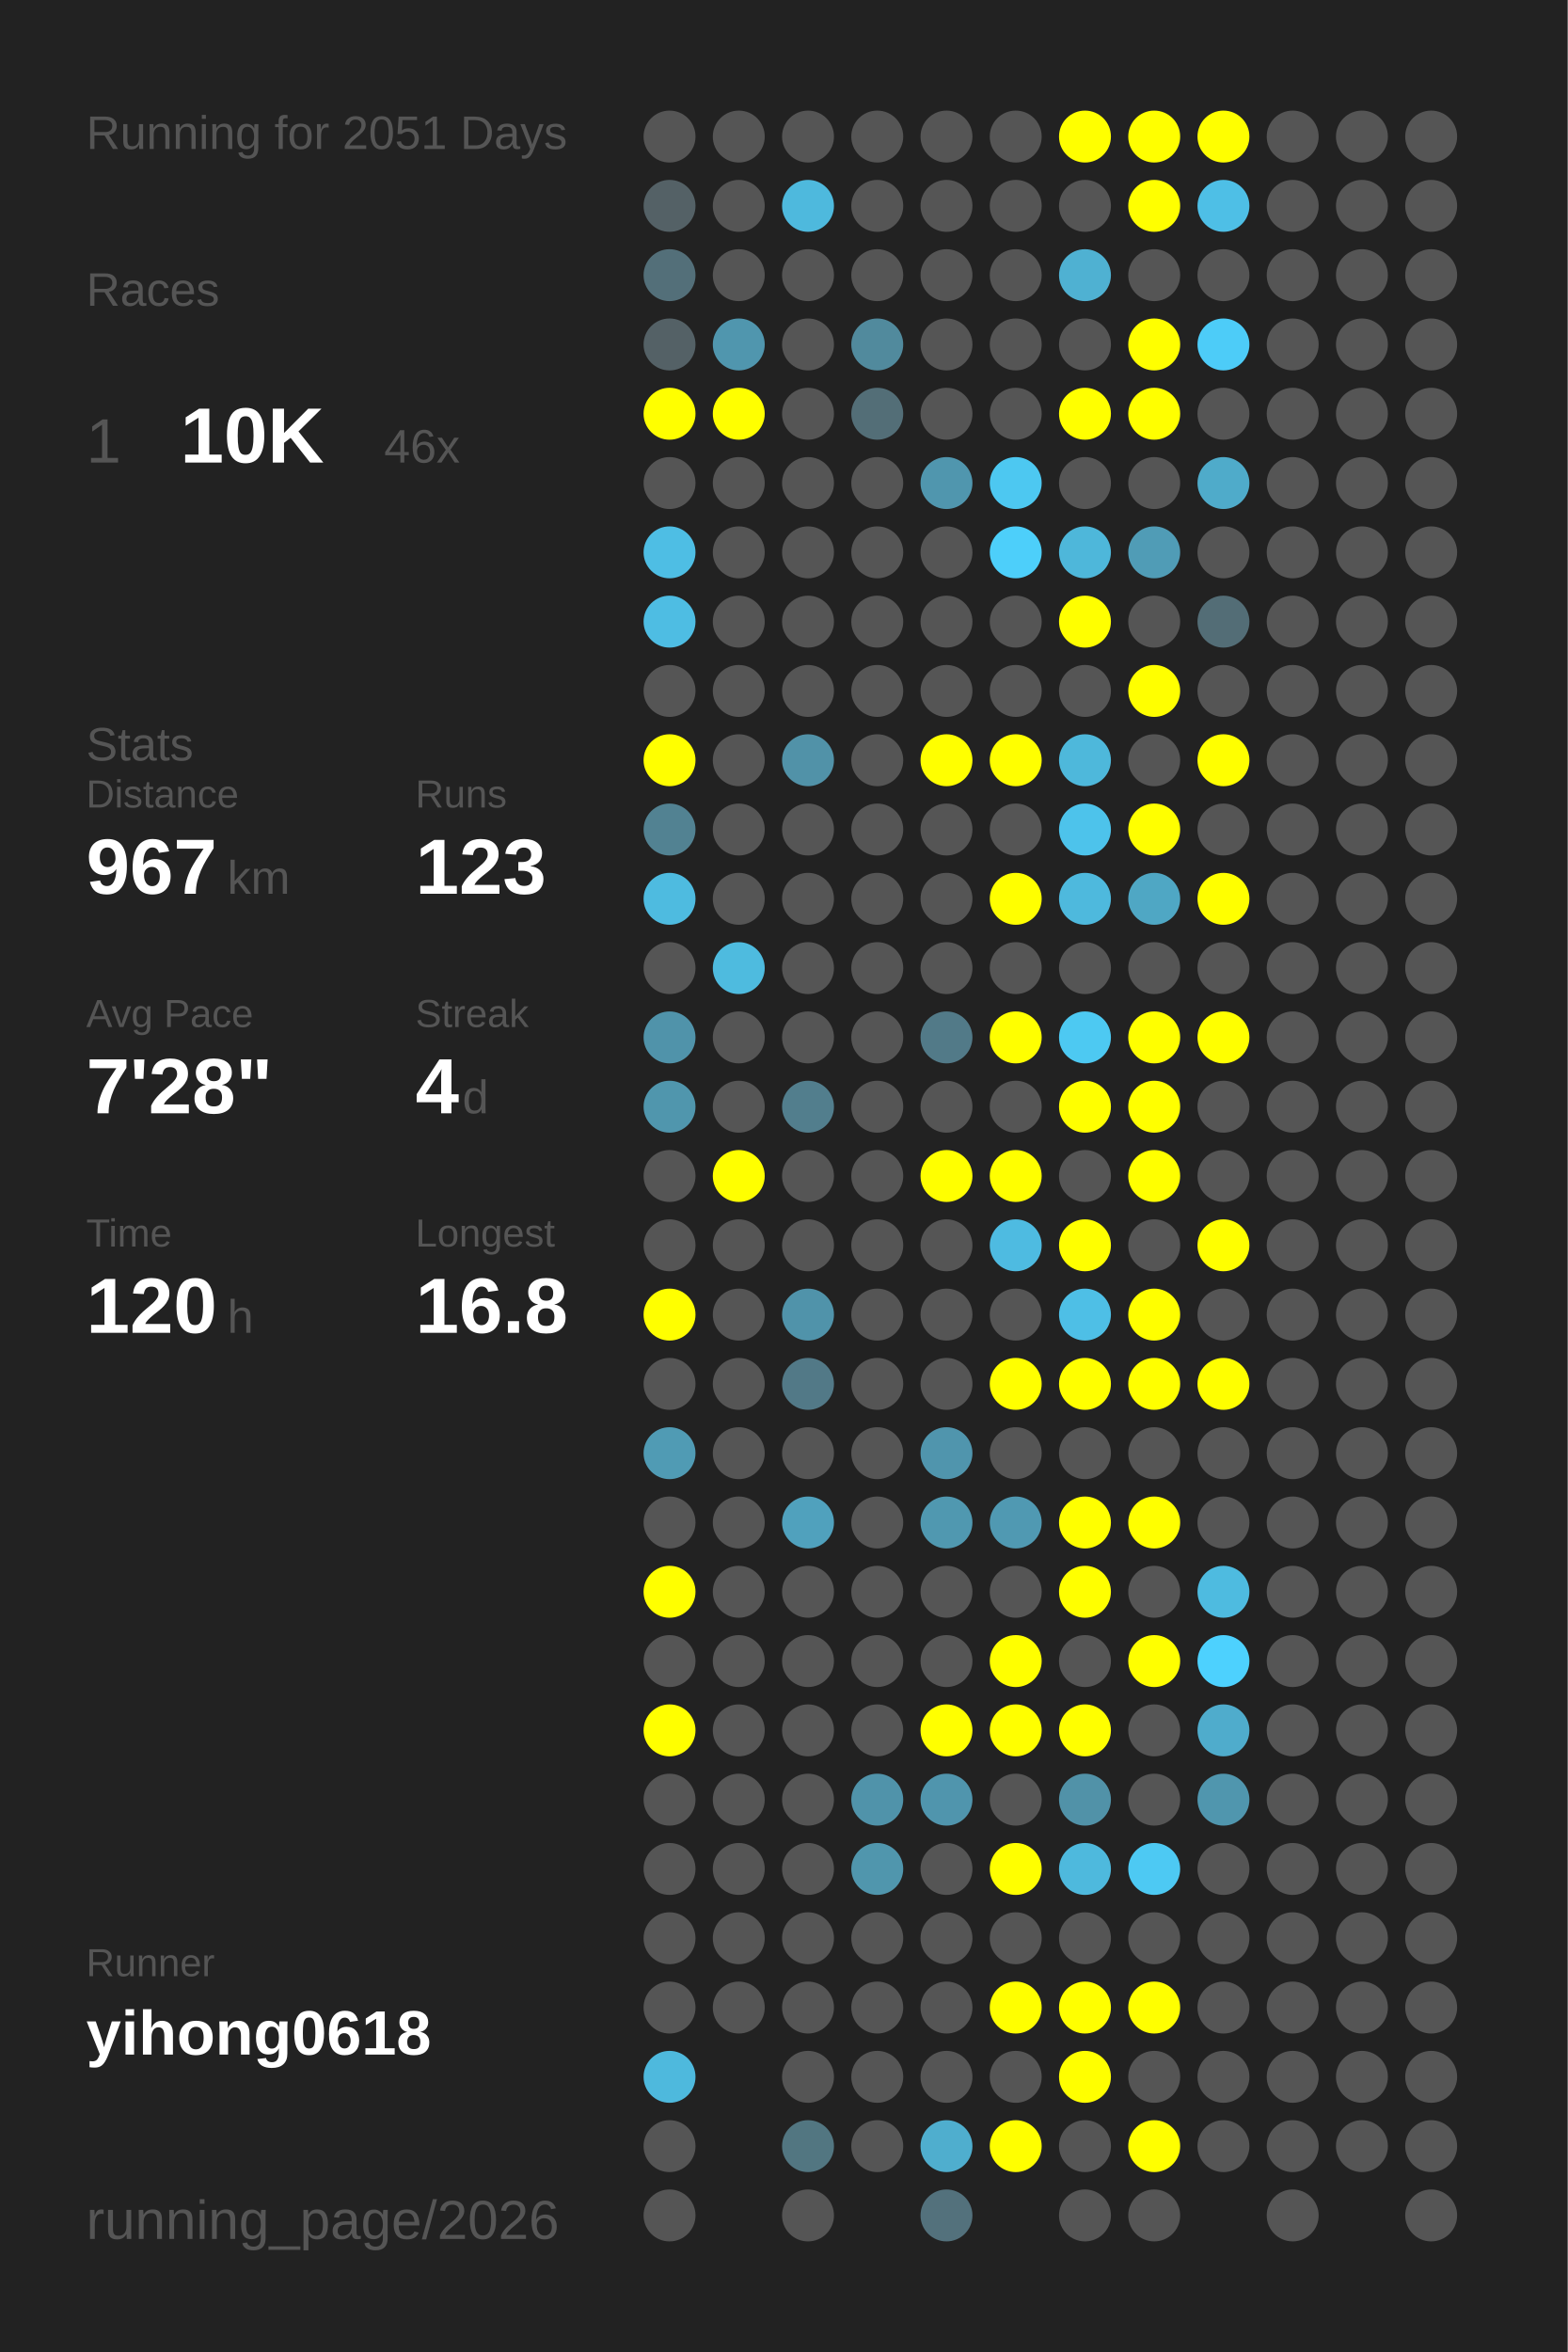
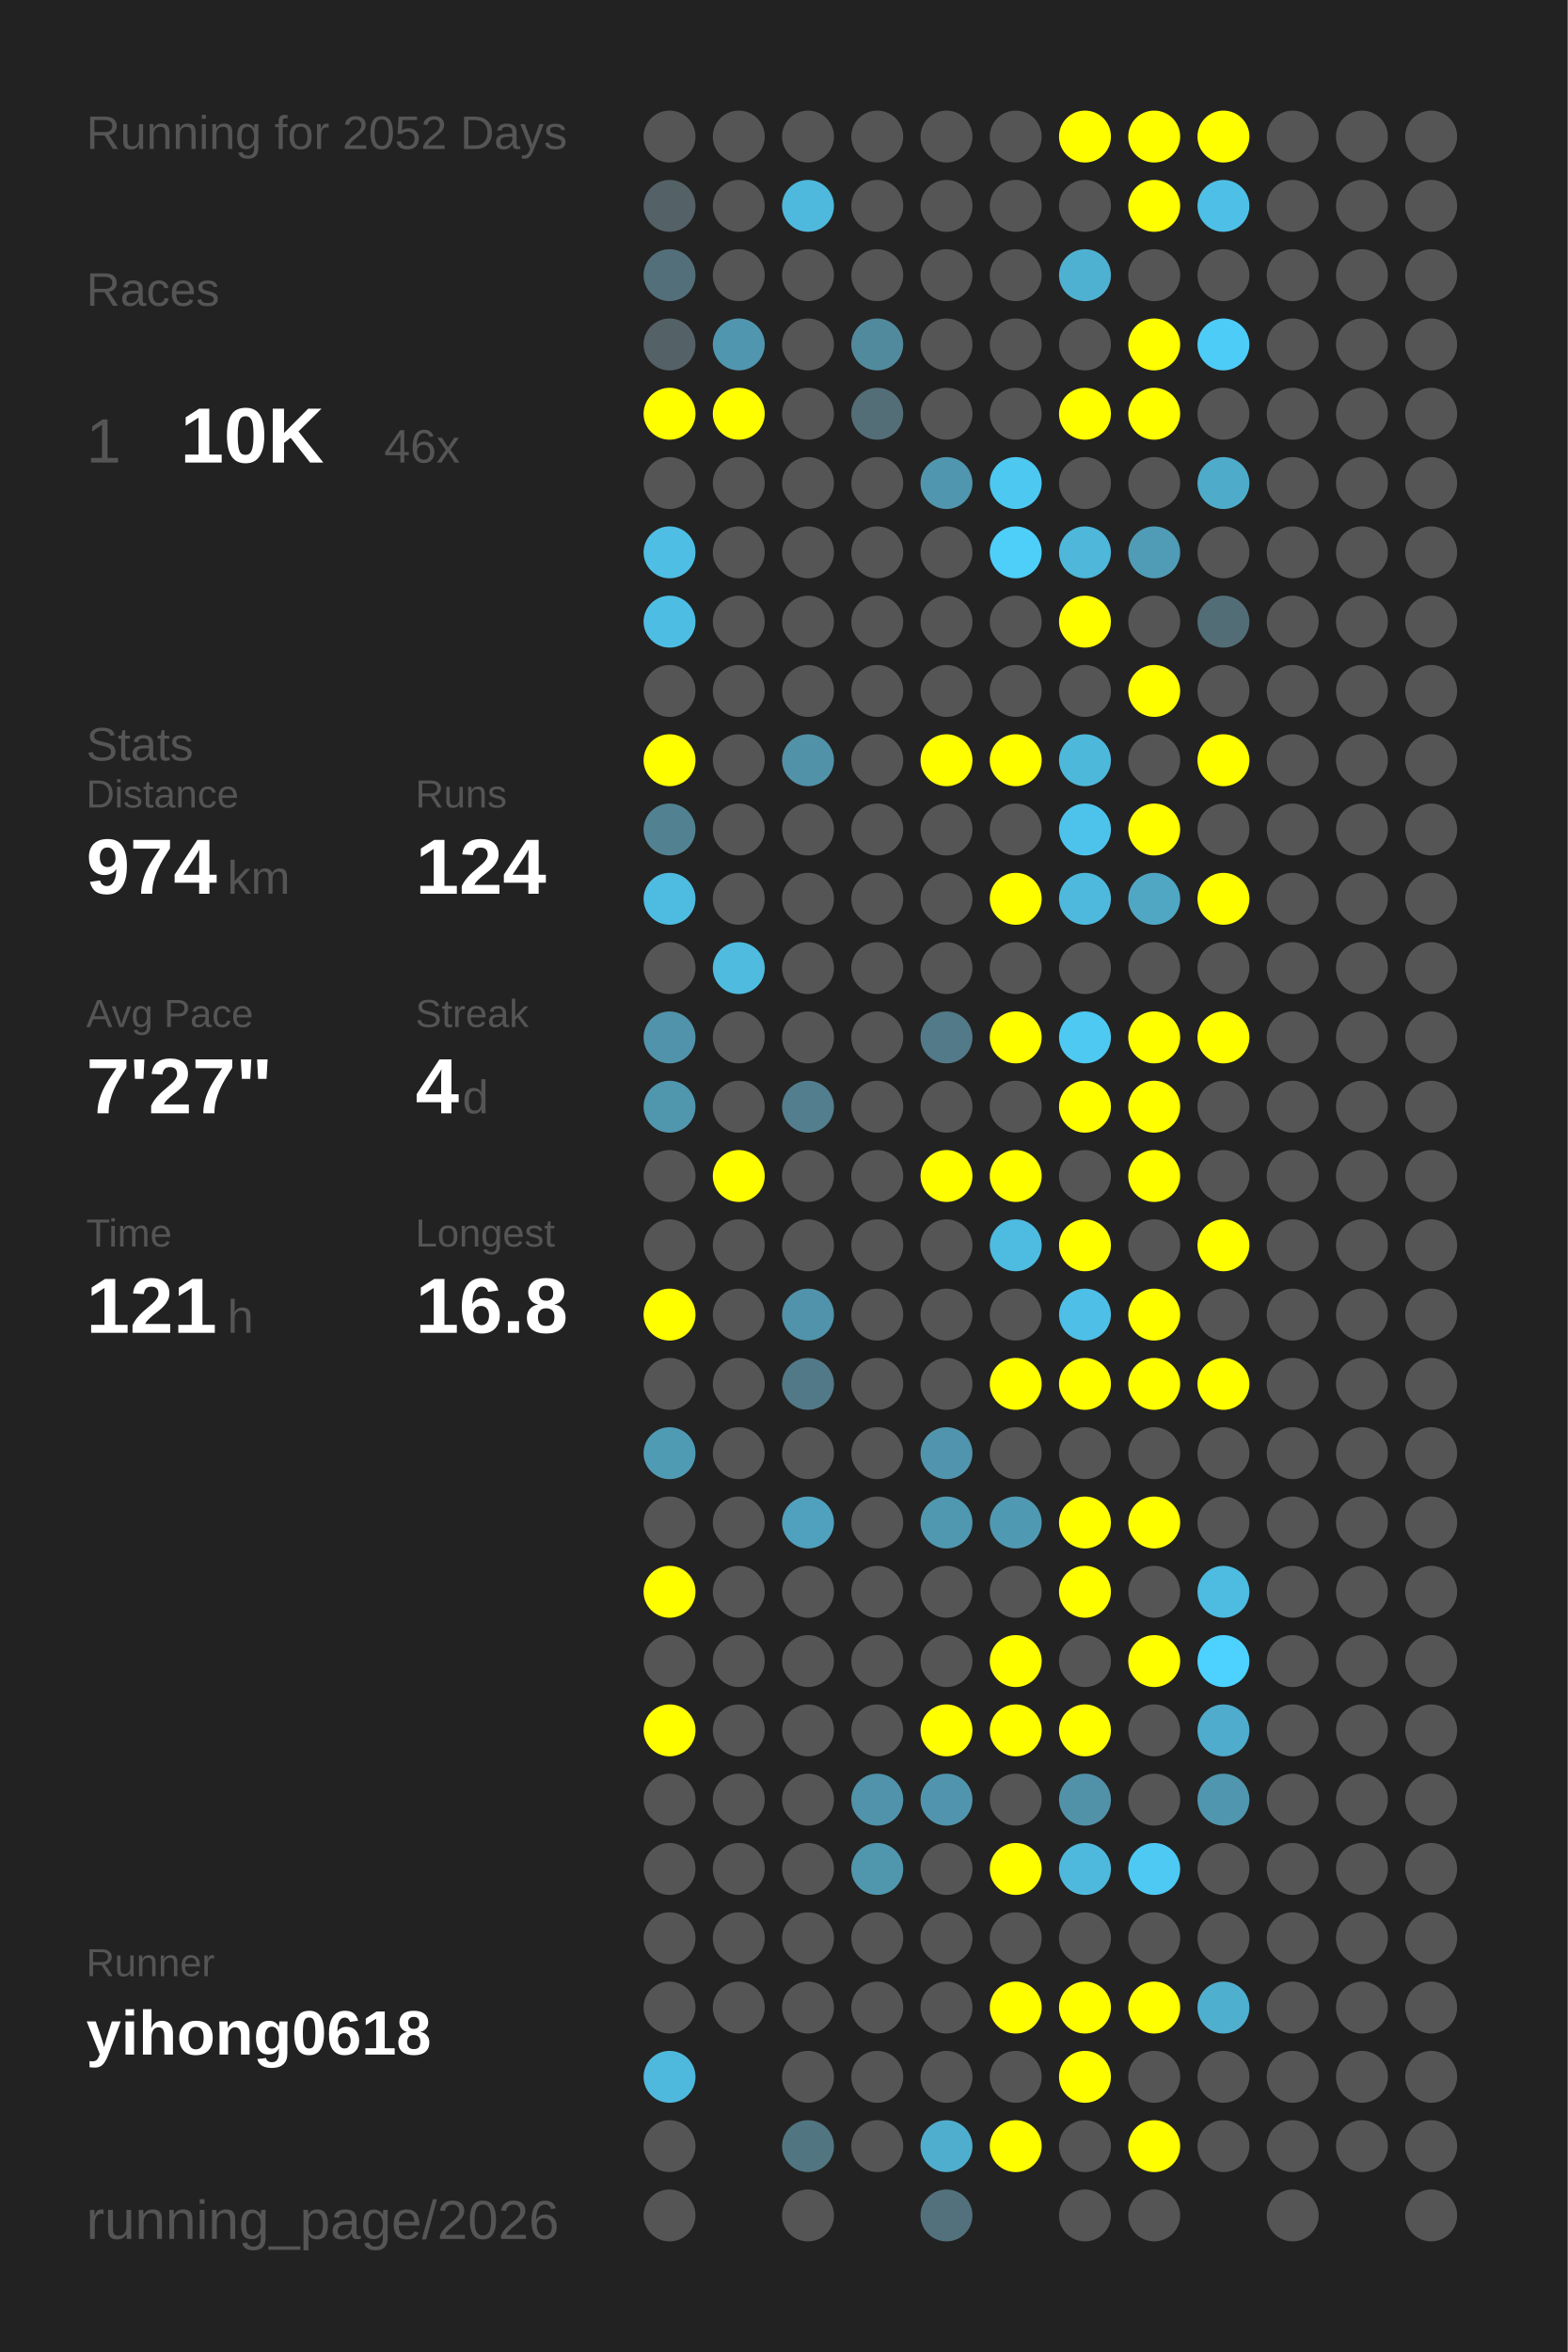
<svg xmlns="http://www.w3.org/2000/svg" baseProfile="full" height="300mm" version="1.1" viewBox="0,0,200,300" width="200mm">
  <defs />
  <rect fill="#222222" height="300" width="200" x="0" y="0" />
-   <text fill="#555555" style="font-size:6px; font-family:Arial;" x="11" y="19">Running for 2051 Days</text>
+   <text fill="#555555" style="font-size:6px; font-family:Arial;" x="11" y="19">Running for 2052 Days</text>
  <text fill="#555555" style="font-size:6px; font-family:Arial;" x="11" y="39">Races</text>
  <text fill="#555555" style="font-size:8px; font-family:Arial;" x="11" y="59">1</text>
  <text fill="#FFFFFF" style="font-size:10px; font-family:Arial; font-weight:bold;" x="23" y="59">10K</text>
  <text fill="#555555" style="font-size:6px; font-family:Arial;" x="49" y="59">46x</text>
  <text fill="#555555" style="font-size:6px; font-family:Arial;" x="11" y="97">Stats</text>
  <text fill="#555555" style="font-size:5px; font-family:Arial;" x="11" y="103">Distance</text>
-   <text fill="#FFFFFF" style="font-size:10px; font-family:Arial; font-weight:bold;" x="11" y="114">967</text>
+   <text fill="#FFFFFF" style="font-size:10px; font-family:Arial; font-weight:bold;" x="11" y="114">974</text>
  <text fill="#555555" style="font-size:6px; font-family:Arial;" x="29" y="114">km</text>
  <text fill="#555555" style="font-size:5px; font-family:Arial;" x="53" y="103">Runs</text>
-   <text fill="#FFFFFF" style="font-size:10px; font-family:Arial; font-weight:bold;" x="53" y="114">123</text>
+   <text fill="#FFFFFF" style="font-size:10px; font-family:Arial; font-weight:bold;" x="53" y="114">124</text>
  <text fill="#555555" style="font-size:5px; font-family:Arial;" x="11" y="131">Avg Pace</text>
-   <text fill="#FFFFFF" style="font-size:10px; font-family:Arial; font-weight:bold;" x="11" y="142">7'28"</text>
+   <text fill="#FFFFFF" style="font-size:10px; font-family:Arial; font-weight:bold;" x="11" y="142">7'27"</text>
  <text fill="#555555" style="font-size:5px; font-family:Arial;" x="53" y="131">Streak</text>
  <text fill="#FFFFFF" style="font-size:10px; font-family:Arial; font-weight:bold;" x="53" y="142">4</text>
  <text fill="#555555" style="font-size:6px; font-family:Arial;" x="59" y="142">d</text>
  <text fill="#555555" style="font-size:5px; font-family:Arial;" x="11" y="159">Time</text>
-   <text fill="#FFFFFF" style="font-size:10px; font-family:Arial; font-weight:bold;" x="11" y="170">120</text>
+   <text fill="#FFFFFF" style="font-size:10px; font-family:Arial; font-weight:bold;" x="11" y="170">121</text>
  <text fill="#555555" style="font-size:6px; font-family:Arial;" x="29" y="170">h</text>
  <text fill="#555555" style="font-size:5px; font-family:Arial;" x="53" y="159">Longest</text>
  <text fill="#FFFFFF" style="font-size:10px; font-family:Arial; font-weight:bold;" x="53" y="170">16.8</text>
  <text fill="#555555" style="font-size:5px; font-family:Arial;" x="11" y="252.065">Runner</text>
  <text fill="#FFFFFF" style="font-size:8px; font-family:Arial; font-weight:bold;" x="11" y="262.065">yihong0618</text>
  <text fill="#555555" style="font-size:7px; font-family:Arial;" x="11" y="285.581">running_page/2026</text>
  <circle cx="85.417" cy="17.419" fill="#555555" r="3.312" />
  <circle cx="85.417" cy="26.258" fill="#546166" r="3.312" />
  <circle cx="85.417" cy="35.097" fill="#536f79" r="3.312" />
  <circle cx="85.417" cy="43.935" fill="#546166" r="3.312" />
  <circle cx="85.417" cy="52.774" fill="#FFFF00" r="3.312" />
  <circle cx="85.417" cy="61.613" fill="#555555" r="3.312" />
  <circle cx="85.417" cy="70.452" fill="#4ebee4" r="3.312" />
  <circle cx="85.417" cy="79.29" fill="#4ebde3" r="3.312" />
  <circle cx="85.417" cy="88.129" fill="#555555" r="3.312" />
  <circle cx="85.417" cy="96.968" fill="#FFFF00" r="3.312" />
  <circle cx="85.417" cy="105.806" fill="#528292" r="3.312" />
  <circle cx="85.417" cy="114.645" fill="#4ebbe0" r="3.312" />
  <circle cx="85.417" cy="123.484" fill="#555555" r="3.312" />
  <circle cx="85.417" cy="132.323" fill="#5093aa" r="3.312" />
  <circle cx="85.417" cy="141.161" fill="#5096ad" r="3.312" />
  <circle cx="85.417" cy="150" fill="#555555" r="3.312" />
  <circle cx="85.417" cy="158.839" fill="#555555" r="3.312" />
  <circle cx="85.417" cy="167.677" fill="#FFFF00" r="3.312" />
  <circle cx="85.417" cy="176.516" fill="#555555" r="3.312" />
  <circle cx="85.417" cy="185.355" fill="#509bb4" r="3.312" />
  <circle cx="85.417" cy="194.194" fill="#555555" r="3.312" />
  <circle cx="85.417" cy="203.032" fill="#FFFF00" r="3.312" />
  <circle cx="85.417" cy="211.871" fill="#555555" r="3.312" />
  <circle cx="85.417" cy="220.71" fill="#FFFF00" r="3.312" />
  <circle cx="85.417" cy="229.548" fill="#555555" r="3.312" />
  <circle cx="85.417" cy="238.387" fill="#555555" r="3.312" />
  <circle cx="85.417" cy="247.226" fill="#555555" r="3.312" />
  <circle cx="85.417" cy="256.065" fill="#555555" r="3.312" />
  <circle cx="85.417" cy="264.903" fill="#4eb9dd" r="3.312" />
  <circle cx="85.417" cy="273.742" fill="#555555" r="3.312" />
  <circle cx="85.417" cy="282.581" fill="#555555" r="3.312" />
  <circle cx="94.25" cy="17.419" fill="#555555" r="3.312" />
  <circle cx="94.25" cy="26.258" fill="#555555" r="3.312" />
  <circle cx="94.25" cy="35.097" fill="#555555" r="3.312" />
  <circle cx="94.25" cy="43.935" fill="#5096ae" r="3.312" />
  <circle cx="94.25" cy="52.774" fill="#FFFF00" r="3.312" />
  <circle cx="94.25" cy="61.613" fill="#555555" r="3.312" />
  <circle cx="94.25" cy="70.452" fill="#555555" r="3.312" />
  <circle cx="94.25" cy="79.29" fill="#555555" r="3.312" />
  <circle cx="94.25" cy="88.129" fill="#555555" r="3.312" />
  <circle cx="94.25" cy="96.968" fill="#555555" r="3.312" />
  <circle cx="94.25" cy="105.806" fill="#555555" r="3.312" />
  <circle cx="94.25" cy="114.645" fill="#555555" r="3.312" />
  <circle cx="94.25" cy="123.484" fill="#4ebbdf" r="3.312" />
  <circle cx="94.25" cy="132.323" fill="#555555" r="3.312" />
  <circle cx="94.25" cy="141.161" fill="#555555" r="3.312" />
  <circle cx="94.25" cy="150" fill="#FFFF00" r="3.312" />
  <circle cx="94.25" cy="158.839" fill="#555555" r="3.312" />
  <circle cx="94.25" cy="167.677" fill="#555555" r="3.312" />
  <circle cx="94.25" cy="176.516" fill="#555555" r="3.312" />
  <circle cx="94.25" cy="185.355" fill="#555555" r="3.312" />
  <circle cx="94.25" cy="194.194" fill="#555555" r="3.312" />
  <circle cx="94.25" cy="203.032" fill="#555555" r="3.312" />
  <circle cx="94.25" cy="211.871" fill="#555555" r="3.312" />
  <circle cx="94.25" cy="220.71" fill="#555555" r="3.312" />
  <circle cx="94.25" cy="229.548" fill="#555555" r="3.312" />
  <circle cx="94.25" cy="238.387" fill="#555555" r="3.312" />
  <circle cx="94.25" cy="247.226" fill="#555555" r="3.312" />
  <circle cx="94.25" cy="256.065" fill="#555555" r="3.312" />
  <circle cx="103.083" cy="17.419" fill="#555555" r="3.312" />
  <circle cx="103.083" cy="26.258" fill="#4eb9dd" r="3.312" />
  <circle cx="103.083" cy="35.097" fill="#555555" r="3.312" />
  <circle cx="103.083" cy="43.935" fill="#555555" r="3.312" />
  <circle cx="103.083" cy="52.774" fill="#555555" r="3.312" />
  <circle cx="103.083" cy="61.613" fill="#555555" r="3.312" />
  <circle cx="103.083" cy="70.452" fill="#555555" r="3.312" />
  <circle cx="103.083" cy="79.29" fill="#555555" r="3.312" />
  <circle cx="103.083" cy="88.129" fill="#555555" r="3.312" />
  <circle cx="103.083" cy="96.968" fill="#5192a8" r="3.312" />
  <circle cx="103.083" cy="105.806" fill="#555555" r="3.312" />
  <circle cx="103.083" cy="114.645" fill="#555555" r="3.312" />
  <circle cx="103.083" cy="123.484" fill="#555555" r="3.312" />
  <circle cx="103.083" cy="132.323" fill="#555555" r="3.312" />
  <circle cx="103.083" cy="141.161" fill="#527e8d" r="3.312" />
  <circle cx="103.083" cy="150" fill="#555555" r="3.312" />
  <circle cx="103.083" cy="158.839" fill="#555555" r="3.312" />
  <circle cx="103.083" cy="167.677" fill="#5093aa" r="3.312" />
  <circle cx="103.083" cy="176.516" fill="#527987" r="3.312" />
  <circle cx="103.083" cy="185.355" fill="#555555" r="3.312" />
  <circle cx="103.083" cy="194.194" fill="#50a1bd" r="3.312" />
  <circle cx="103.083" cy="203.032" fill="#555555" r="3.312" />
  <circle cx="103.083" cy="211.871" fill="#555555" r="3.312" />
  <circle cx="103.083" cy="220.71" fill="#555555" r="3.312" />
  <circle cx="103.083" cy="229.548" fill="#555555" r="3.312" />
  <circle cx="103.083" cy="238.387" fill="#555555" r="3.312" />
  <circle cx="103.083" cy="247.226" fill="#555555" r="3.312" />
  <circle cx="103.083" cy="256.065" fill="#555555" r="3.312" />
  <circle cx="103.083" cy="264.903" fill="#555555" r="3.312" />
  <circle cx="103.083" cy="273.742" fill="#527681" r="3.312" />
  <circle cx="103.083" cy="282.581" fill="#555555" r="3.312" />
  <circle cx="111.917" cy="17.419" fill="#555555" r="3.312" />
  <circle cx="111.917" cy="26.258" fill="#555555" r="3.312" />
  <circle cx="111.917" cy="35.097" fill="#555555" r="3.312" />
  <circle cx="111.917" cy="43.935" fill="#518a9d" r="3.312" />
  <circle cx="111.917" cy="52.774" fill="#536e77" r="3.312" />
  <circle cx="111.917" cy="61.613" fill="#555555" r="3.312" />
  <circle cx="111.917" cy="70.452" fill="#555555" r="3.312" />
  <circle cx="111.917" cy="79.29" fill="#555555" r="3.312" />
  <circle cx="111.917" cy="88.129" fill="#555555" r="3.312" />
  <circle cx="111.917" cy="96.968" fill="#555555" r="3.312" />
  <circle cx="111.917" cy="105.806" fill="#555555" r="3.312" />
  <circle cx="111.917" cy="114.645" fill="#555555" r="3.312" />
  <circle cx="111.917" cy="123.484" fill="#555555" r="3.312" />
  <circle cx="111.917" cy="132.323" fill="#555555" r="3.312" />
  <circle cx="111.917" cy="141.161" fill="#555555" r="3.312" />
  <circle cx="111.917" cy="150" fill="#555555" r="3.312" />
  <circle cx="111.917" cy="158.839" fill="#555555" r="3.312" />
  <circle cx="111.917" cy="167.677" fill="#555555" r="3.312" />
  <circle cx="111.917" cy="176.516" fill="#555555" r="3.312" />
  <circle cx="111.917" cy="185.355" fill="#555555" r="3.312" />
  <circle cx="111.917" cy="194.194" fill="#555555" r="3.312" />
  <circle cx="111.917" cy="203.032" fill="#555555" r="3.312" />
  <circle cx="111.917" cy="211.871" fill="#555555" r="3.312" />
  <circle cx="111.917" cy="220.71" fill="#555555" r="3.312" />
  <circle cx="111.917" cy="229.548" fill="#5093aa" r="3.312" />
  <circle cx="111.917" cy="238.387" fill="#5096ad" r="3.312" />
  <circle cx="111.917" cy="247.226" fill="#555555" r="3.312" />
  <circle cx="111.917" cy="256.065" fill="#555555" r="3.312" />
  <circle cx="111.917" cy="264.903" fill="#555555" r="3.312" />
  <circle cx="111.917" cy="273.742" fill="#555555" r="3.312" />
  <circle cx="120.75" cy="17.419" fill="#555555" r="3.312" />
  <circle cx="120.75" cy="26.258" fill="#555555" r="3.312" />
  <circle cx="120.75" cy="35.097" fill="#555555" r="3.312" />
  <circle cx="120.75" cy="43.935" fill="#555555" r="3.312" />
  <circle cx="120.75" cy="52.774" fill="#555555" r="3.312" />
  <circle cx="120.75" cy="61.613" fill="#5096ae" r="3.312" />
  <circle cx="120.75" cy="70.452" fill="#555555" r="3.312" />
  <circle cx="120.75" cy="79.29" fill="#555555" r="3.312" />
  <circle cx="120.75" cy="88.129" fill="#555555" r="3.312" />
  <circle cx="120.75" cy="96.968" fill="#FFFF00" r="3.312" />
  <circle cx="120.75" cy="105.806" fill="#555555" r="3.312" />
  <circle cx="120.75" cy="114.645" fill="#555555" r="3.312" />
  <circle cx="120.75" cy="123.484" fill="#555555" r="3.312" />
  <circle cx="120.75" cy="132.323" fill="#527a88" r="3.312" />
  <circle cx="120.75" cy="141.161" fill="#555555" r="3.312" />
  <circle cx="120.75" cy="150" fill="#FFFF00" r="3.312" />
  <circle cx="120.75" cy="158.839" fill="#555555" r="3.312" />
  <circle cx="120.75" cy="167.677" fill="#555555" r="3.312" />
  <circle cx="120.75" cy="176.516" fill="#555555" r="3.312" />
  <circle cx="120.75" cy="185.355" fill="#5095ad" r="3.312" />
  <circle cx="120.75" cy="194.194" fill="#5098b0" r="3.312" />
  <circle cx="120.75" cy="203.032" fill="#555555" r="3.312" />
  <circle cx="120.75" cy="211.871" fill="#555555" r="3.312" />
  <circle cx="120.75" cy="220.71" fill="#FFFF00" r="3.312" />
  <circle cx="120.75" cy="229.548" fill="#5095ad" r="3.312" />
  <circle cx="120.75" cy="238.387" fill="#555555" r="3.312" />
  <circle cx="120.75" cy="247.226" fill="#555555" r="3.312" />
  <circle cx="120.75" cy="256.065" fill="#555555" r="3.312" />
  <circle cx="120.75" cy="264.903" fill="#555555" r="3.312" />
  <circle cx="120.75" cy="273.742" fill="#4faece" r="3.312" />
  <circle cx="120.75" cy="282.581" fill="#53717c" r="3.312" />
  <circle cx="129.583" cy="17.419" fill="#555555" r="3.312" />
  <circle cx="129.583" cy="26.258" fill="#555555" r="3.312" />
  <circle cx="129.583" cy="35.097" fill="#555555" r="3.312" />
  <circle cx="129.583" cy="43.935" fill="#555555" r="3.312" />
  <circle cx="129.583" cy="52.774" fill="#555555" r="3.312" />
  <circle cx="129.583" cy="61.613" fill="#4dc8f1" r="3.312" />
  <circle cx="129.583" cy="70.452" fill="#4dcffa" r="3.312" />
  <circle cx="129.583" cy="79.29" fill="#555555" r="3.312" />
  <circle cx="129.583" cy="88.129" fill="#555555" r="3.312" />
  <circle cx="129.583" cy="96.968" fill="#FFFF00" r="3.312" />
  <circle cx="129.583" cy="105.806" fill="#555555" r="3.312" />
  <circle cx="129.583" cy="114.645" fill="#FFFF00" r="3.312" />
  <circle cx="129.583" cy="123.484" fill="#555555" r="3.312" />
  <circle cx="129.583" cy="132.323" fill="#FFFF00" r="3.312" />
  <circle cx="129.583" cy="141.161" fill="#555555" r="3.312" />
  <circle cx="129.583" cy="150" fill="#FFFF00" r="3.312" />
  <circle cx="129.583" cy="158.839" fill="#4ebbe1" r="3.312" />
  <circle cx="129.583" cy="167.677" fill="#555555" r="3.312" />
  <circle cx="129.583" cy="176.516" fill="#FFFF00" r="3.312" />
  <circle cx="129.583" cy="185.355" fill="#555555" r="3.312" />
  <circle cx="129.583" cy="194.194" fill="#5099b2" r="3.312" />
  <circle cx="129.583" cy="203.032" fill="#555555" r="3.312" />
  <circle cx="129.583" cy="211.871" fill="#FFFF00" r="3.312" />
  <circle cx="129.583" cy="220.71" fill="#FFFF00" r="3.312" />
  <circle cx="129.583" cy="229.548" fill="#555555" r="3.312" />
  <circle cx="129.583" cy="238.387" fill="#FFFF00" r="3.312" />
  <circle cx="129.583" cy="247.226" fill="#555555" r="3.312" />
  <circle cx="129.583" cy="256.065" fill="#FFFF00" r="3.312" />
  <circle cx="129.583" cy="264.903" fill="#555555" r="3.312" />
  <circle cx="129.583" cy="273.742" fill="#FFFF00" r="3.312" />
  <circle cx="138.417" cy="17.419" fill="#FFFF00" r="3.312" />
  <circle cx="138.417" cy="26.258" fill="#555555" r="3.312" />
  <circle cx="138.417" cy="35.097" fill="#4fb1d2" r="3.312" />
  <circle cx="138.417" cy="43.935" fill="#555555" r="3.312" />
  <circle cx="138.417" cy="52.774" fill="#FFFF00" r="3.312" />
  <circle cx="138.417" cy="61.613" fill="#555555" r="3.312" />
  <circle cx="138.417" cy="70.452" fill="#4eb7da" r="3.312" />
  <circle cx="138.417" cy="79.29" fill="#FFFF00" r="3.312" />
  <circle cx="138.417" cy="88.129" fill="#555555" r="3.312" />
  <circle cx="138.417" cy="96.968" fill="#4eb8db" r="3.312" />
  <circle cx="138.417" cy="105.806" fill="#4dc3eb" r="3.312" />
  <circle cx="138.417" cy="114.645" fill="#4eb9dd" r="3.312" />
  <circle cx="138.417" cy="123.484" fill="#555555" r="3.312" />
  <circle cx="138.417" cy="132.323" fill="#4dc9f2" r="3.312" />
  <circle cx="138.417" cy="141.161" fill="#FFFF00" r="3.312" />
  <circle cx="138.417" cy="150" fill="#555555" r="3.312" />
  <circle cx="138.417" cy="158.839" fill="#FFFF00" r="3.312" />
  <circle cx="138.417" cy="167.677" fill="#4ebfe6" r="3.312" />
  <circle cx="138.417" cy="176.516" fill="#FFFF00" r="3.312" />
  <circle cx="138.417" cy="185.355" fill="#555555" r="3.312" />
  <circle cx="138.417" cy="194.194" fill="#FFFF00" r="3.312" />
  <circle cx="138.417" cy="203.032" fill="#FFFF00" r="3.312" />
  <circle cx="138.417" cy="211.871" fill="#555555" r="3.312" />
  <circle cx="138.417" cy="220.71" fill="#FFFF00" r="3.312" />
  <circle cx="138.417" cy="229.548" fill="#5192a8" r="3.312" />
  <circle cx="138.417" cy="238.387" fill="#4eb9dd" r="3.312" />
  <circle cx="138.417" cy="247.226" fill="#555555" r="3.312" />
  <circle cx="138.417" cy="256.065" fill="#FFFF00" r="3.312" />
  <circle cx="138.417" cy="264.903" fill="#FFFF00" r="3.312" />
  <circle cx="138.417" cy="273.742" fill="#555555" r="3.312" />
  <circle cx="138.417" cy="282.581" fill="#555555" r="3.312" />
  <circle cx="147.25" cy="17.419" fill="#FFFF00" r="3.312" />
  <circle cx="147.25" cy="26.258" fill="#FFFF00" r="3.312" />
  <circle cx="147.25" cy="35.097" fill="#555555" r="3.312" />
  <circle cx="147.25" cy="43.935" fill="#FFFF00" r="3.312" />
  <circle cx="147.25" cy="52.774" fill="#FFFF00" r="3.312" />
  <circle cx="147.25" cy="61.613" fill="#555555" r="3.312" />
  <circle cx="147.25" cy="70.452" fill="#509cb6" r="3.312" />
  <circle cx="147.25" cy="79.29" fill="#555555" r="3.312" />
  <circle cx="147.25" cy="88.129" fill="#FFFF00" r="3.312" />
  <circle cx="147.25" cy="96.968" fill="#555555" r="3.312" />
  <circle cx="147.25" cy="105.806" fill="#FFFF00" r="3.312" />
  <circle cx="147.25" cy="114.645" fill="#4fa7c4" r="3.312" />
  <circle cx="147.25" cy="123.484" fill="#555555" r="3.312" />
  <circle cx="147.25" cy="132.323" fill="#FFFF00" r="3.312" />
  <circle cx="147.25" cy="141.161" fill="#FFFF00" r="3.312" />
  <circle cx="147.25" cy="150" fill="#FFFF00" r="3.312" />
  <circle cx="147.25" cy="158.839" fill="#555555" r="3.312" />
  <circle cx="147.25" cy="167.677" fill="#FFFF00" r="3.312" />
  <circle cx="147.25" cy="176.516" fill="#FFFF00" r="3.312" />
  <circle cx="147.25" cy="185.355" fill="#555555" r="3.312" />
  <circle cx="147.25" cy="194.194" fill="#FFFF00" r="3.312" />
  <circle cx="147.25" cy="203.032" fill="#555555" r="3.312" />
  <circle cx="147.25" cy="211.871" fill="#FFFF00" r="3.312" />
  <circle cx="147.25" cy="220.71" fill="#555555" r="3.312" />
  <circle cx="147.25" cy="229.548" fill="#555555" r="3.312" />
  <circle cx="147.25" cy="238.387" fill="#4dc9f3" r="3.312" />
  <circle cx="147.25" cy="247.226" fill="#555555" r="3.312" />
  <circle cx="147.25" cy="256.065" fill="#FFFF00" r="3.312" />
  <circle cx="147.25" cy="264.903" fill="#555555" r="3.312" />
  <circle cx="147.25" cy="273.742" fill="#FFFF00" r="3.312" />
  <circle cx="147.25" cy="282.581" fill="#555555" r="3.312" />
  <circle cx="156.083" cy="17.419" fill="#FFFF00" r="3.312" />
  <circle cx="156.083" cy="26.258" fill="#4ebfe6" r="3.312" />
  <circle cx="156.083" cy="35.097" fill="#555555" r="3.312" />
  <circle cx="156.083" cy="43.935" fill="#4dccf8" r="3.312" />
  <circle cx="156.083" cy="52.774" fill="#555555" r="3.312" />
  <circle cx="156.083" cy="61.613" fill="#4fabca" r="3.312" />
  <circle cx="156.083" cy="70.452" fill="#555555" r="3.312" />
  <circle cx="156.083" cy="79.29" fill="#536d76" r="3.312" />
  <circle cx="156.083" cy="88.129" fill="#555555" r="3.312" />
  <circle cx="156.083" cy="96.968" fill="#FFFF00" r="3.312" />
  <circle cx="156.083" cy="105.806" fill="#555555" r="3.312" />
  <circle cx="156.083" cy="114.645" fill="#FFFF00" r="3.312" />
  <circle cx="156.083" cy="123.484" fill="#555555" r="3.312" />
  <circle cx="156.083" cy="132.323" fill="#FFFF00" r="3.312" />
  <circle cx="156.083" cy="141.161" fill="#555555" r="3.312" />
  <circle cx="156.083" cy="150" fill="#555555" r="3.312" />
  <circle cx="156.083" cy="158.839" fill="#FFFF00" r="3.312" />
  <circle cx="156.083" cy="167.677" fill="#555555" r="3.312" />
  <circle cx="156.083" cy="176.516" fill="#FFFF00" r="3.312" />
  <circle cx="156.083" cy="185.355" fill="#555555" r="3.312" />
  <circle cx="156.083" cy="194.194" fill="#555555" r="3.312" />
  <circle cx="156.083" cy="203.032" fill="#4ebbe0" r="3.312" />
  <circle cx="156.083" cy="211.871" fill="#4dd1fe" r="3.312" />
  <circle cx="156.083" cy="220.71" fill="#4faccc" r="3.312" />
  <circle cx="156.083" cy="229.548" fill="#5096ae" r="3.312" />
  <circle cx="156.083" cy="238.387" fill="#555555" r="3.312" />
  <circle cx="156.083" cy="247.226" fill="#555555" r="3.312" />
-   <circle cx="156.083" cy="256.065" fill="#555555" r="3.312" />
+   <circle cx="156.083" cy="256.065" fill="#4fafcf" r="3.312" />
  <circle cx="156.083" cy="264.903" fill="#555555" r="3.312" />
  <circle cx="156.083" cy="273.742" fill="#555555" r="3.312" />
  <circle cx="164.917" cy="17.419" fill="#555555" r="3.312" />
  <circle cx="164.917" cy="26.258" fill="#555555" r="3.312" />
  <circle cx="164.917" cy="35.097" fill="#555555" r="3.312" />
  <circle cx="164.917" cy="43.935" fill="#555555" r="3.312" />
  <circle cx="164.917" cy="52.774" fill="#555555" r="3.312" />
  <circle cx="164.917" cy="61.613" fill="#555555" r="3.312" />
  <circle cx="164.917" cy="70.452" fill="#555555" r="3.312" />
  <circle cx="164.917" cy="79.29" fill="#555555" r="3.312" />
  <circle cx="164.917" cy="88.129" fill="#555555" r="3.312" />
  <circle cx="164.917" cy="96.968" fill="#555555" r="3.312" />
  <circle cx="164.917" cy="105.806" fill="#555555" r="3.312" />
  <circle cx="164.917" cy="114.645" fill="#555555" r="3.312" />
  <circle cx="164.917" cy="123.484" fill="#555555" r="3.312" />
  <circle cx="164.917" cy="132.323" fill="#555555" r="3.312" />
  <circle cx="164.917" cy="141.161" fill="#555555" r="3.312" />
  <circle cx="164.917" cy="150" fill="#555555" r="3.312" />
  <circle cx="164.917" cy="158.839" fill="#555555" r="3.312" />
  <circle cx="164.917" cy="167.677" fill="#555555" r="3.312" />
  <circle cx="164.917" cy="176.516" fill="#555555" r="3.312" />
  <circle cx="164.917" cy="185.355" fill="#555555" r="3.312" />
  <circle cx="164.917" cy="194.194" fill="#555555" r="3.312" />
  <circle cx="164.917" cy="203.032" fill="#555555" r="3.312" />
  <circle cx="164.917" cy="211.871" fill="#555555" r="3.312" />
  <circle cx="164.917" cy="220.71" fill="#555555" r="3.312" />
  <circle cx="164.917" cy="229.548" fill="#555555" r="3.312" />
  <circle cx="164.917" cy="238.387" fill="#555555" r="3.312" />
  <circle cx="164.917" cy="247.226" fill="#555555" r="3.312" />
  <circle cx="164.917" cy="256.065" fill="#555555" r="3.312" />
  <circle cx="164.917" cy="264.903" fill="#555555" r="3.312" />
  <circle cx="164.917" cy="273.742" fill="#555555" r="3.312" />
  <circle cx="164.917" cy="282.581" fill="#555555" r="3.312" />
  <circle cx="173.75" cy="17.419" fill="#555555" r="3.312" />
  <circle cx="173.75" cy="26.258" fill="#555555" r="3.312" />
  <circle cx="173.75" cy="35.097" fill="#555555" r="3.312" />
  <circle cx="173.75" cy="43.935" fill="#555555" r="3.312" />
  <circle cx="173.75" cy="52.774" fill="#555555" r="3.312" />
  <circle cx="173.75" cy="61.613" fill="#555555" r="3.312" />
  <circle cx="173.75" cy="70.452" fill="#555555" r="3.312" />
  <circle cx="173.75" cy="79.29" fill="#555555" r="3.312" />
  <circle cx="173.75" cy="88.129" fill="#555555" r="3.312" />
  <circle cx="173.75" cy="96.968" fill="#555555" r="3.312" />
  <circle cx="173.75" cy="105.806" fill="#555555" r="3.312" />
  <circle cx="173.75" cy="114.645" fill="#555555" r="3.312" />
  <circle cx="173.75" cy="123.484" fill="#555555" r="3.312" />
  <circle cx="173.75" cy="132.323" fill="#555555" r="3.312" />
  <circle cx="173.75" cy="141.161" fill="#555555" r="3.312" />
  <circle cx="173.75" cy="150" fill="#555555" r="3.312" />
  <circle cx="173.75" cy="158.839" fill="#555555" r="3.312" />
  <circle cx="173.75" cy="167.677" fill="#555555" r="3.312" />
  <circle cx="173.75" cy="176.516" fill="#555555" r="3.312" />
  <circle cx="173.75" cy="185.355" fill="#555555" r="3.312" />
  <circle cx="173.75" cy="194.194" fill="#555555" r="3.312" />
  <circle cx="173.75" cy="203.032" fill="#555555" r="3.312" />
  <circle cx="173.75" cy="211.871" fill="#555555" r="3.312" />
  <circle cx="173.75" cy="220.71" fill="#555555" r="3.312" />
  <circle cx="173.75" cy="229.548" fill="#555555" r="3.312" />
  <circle cx="173.75" cy="238.387" fill="#555555" r="3.312" />
  <circle cx="173.75" cy="247.226" fill="#555555" r="3.312" />
  <circle cx="173.75" cy="256.065" fill="#555555" r="3.312" />
  <circle cx="173.75" cy="264.903" fill="#555555" r="3.312" />
  <circle cx="173.75" cy="273.742" fill="#555555" r="3.312" />
  <circle cx="182.583" cy="17.419" fill="#555555" r="3.312" />
  <circle cx="182.583" cy="26.258" fill="#555555" r="3.312" />
  <circle cx="182.583" cy="35.097" fill="#555555" r="3.312" />
  <circle cx="182.583" cy="43.935" fill="#555555" r="3.312" />
  <circle cx="182.583" cy="52.774" fill="#555555" r="3.312" />
  <circle cx="182.583" cy="61.613" fill="#555555" r="3.312" />
  <circle cx="182.583" cy="70.452" fill="#555555" r="3.312" />
  <circle cx="182.583" cy="79.29" fill="#555555" r="3.312" />
  <circle cx="182.583" cy="88.129" fill="#555555" r="3.312" />
  <circle cx="182.583" cy="96.968" fill="#555555" r="3.312" />
  <circle cx="182.583" cy="105.806" fill="#555555" r="3.312" />
  <circle cx="182.583" cy="114.645" fill="#555555" r="3.312" />
  <circle cx="182.583" cy="123.484" fill="#555555" r="3.312" />
  <circle cx="182.583" cy="132.323" fill="#555555" r="3.312" />
  <circle cx="182.583" cy="141.161" fill="#555555" r="3.312" />
  <circle cx="182.583" cy="150" fill="#555555" r="3.312" />
  <circle cx="182.583" cy="158.839" fill="#555555" r="3.312" />
  <circle cx="182.583" cy="167.677" fill="#555555" r="3.312" />
  <circle cx="182.583" cy="176.516" fill="#555555" r="3.312" />
  <circle cx="182.583" cy="185.355" fill="#555555" r="3.312" />
  <circle cx="182.583" cy="194.194" fill="#555555" r="3.312" />
  <circle cx="182.583" cy="203.032" fill="#555555" r="3.312" />
  <circle cx="182.583" cy="211.871" fill="#555555" r="3.312" />
  <circle cx="182.583" cy="220.71" fill="#555555" r="3.312" />
  <circle cx="182.583" cy="229.548" fill="#555555" r="3.312" />
  <circle cx="182.583" cy="238.387" fill="#555555" r="3.312" />
  <circle cx="182.583" cy="247.226" fill="#555555" r="3.312" />
  <circle cx="182.583" cy="256.065" fill="#555555" r="3.312" />
  <circle cx="182.583" cy="264.903" fill="#555555" r="3.312" />
  <circle cx="182.583" cy="273.742" fill="#555555" r="3.312" />
  <circle cx="182.583" cy="282.581" fill="#555555" r="3.312" />
</svg>
